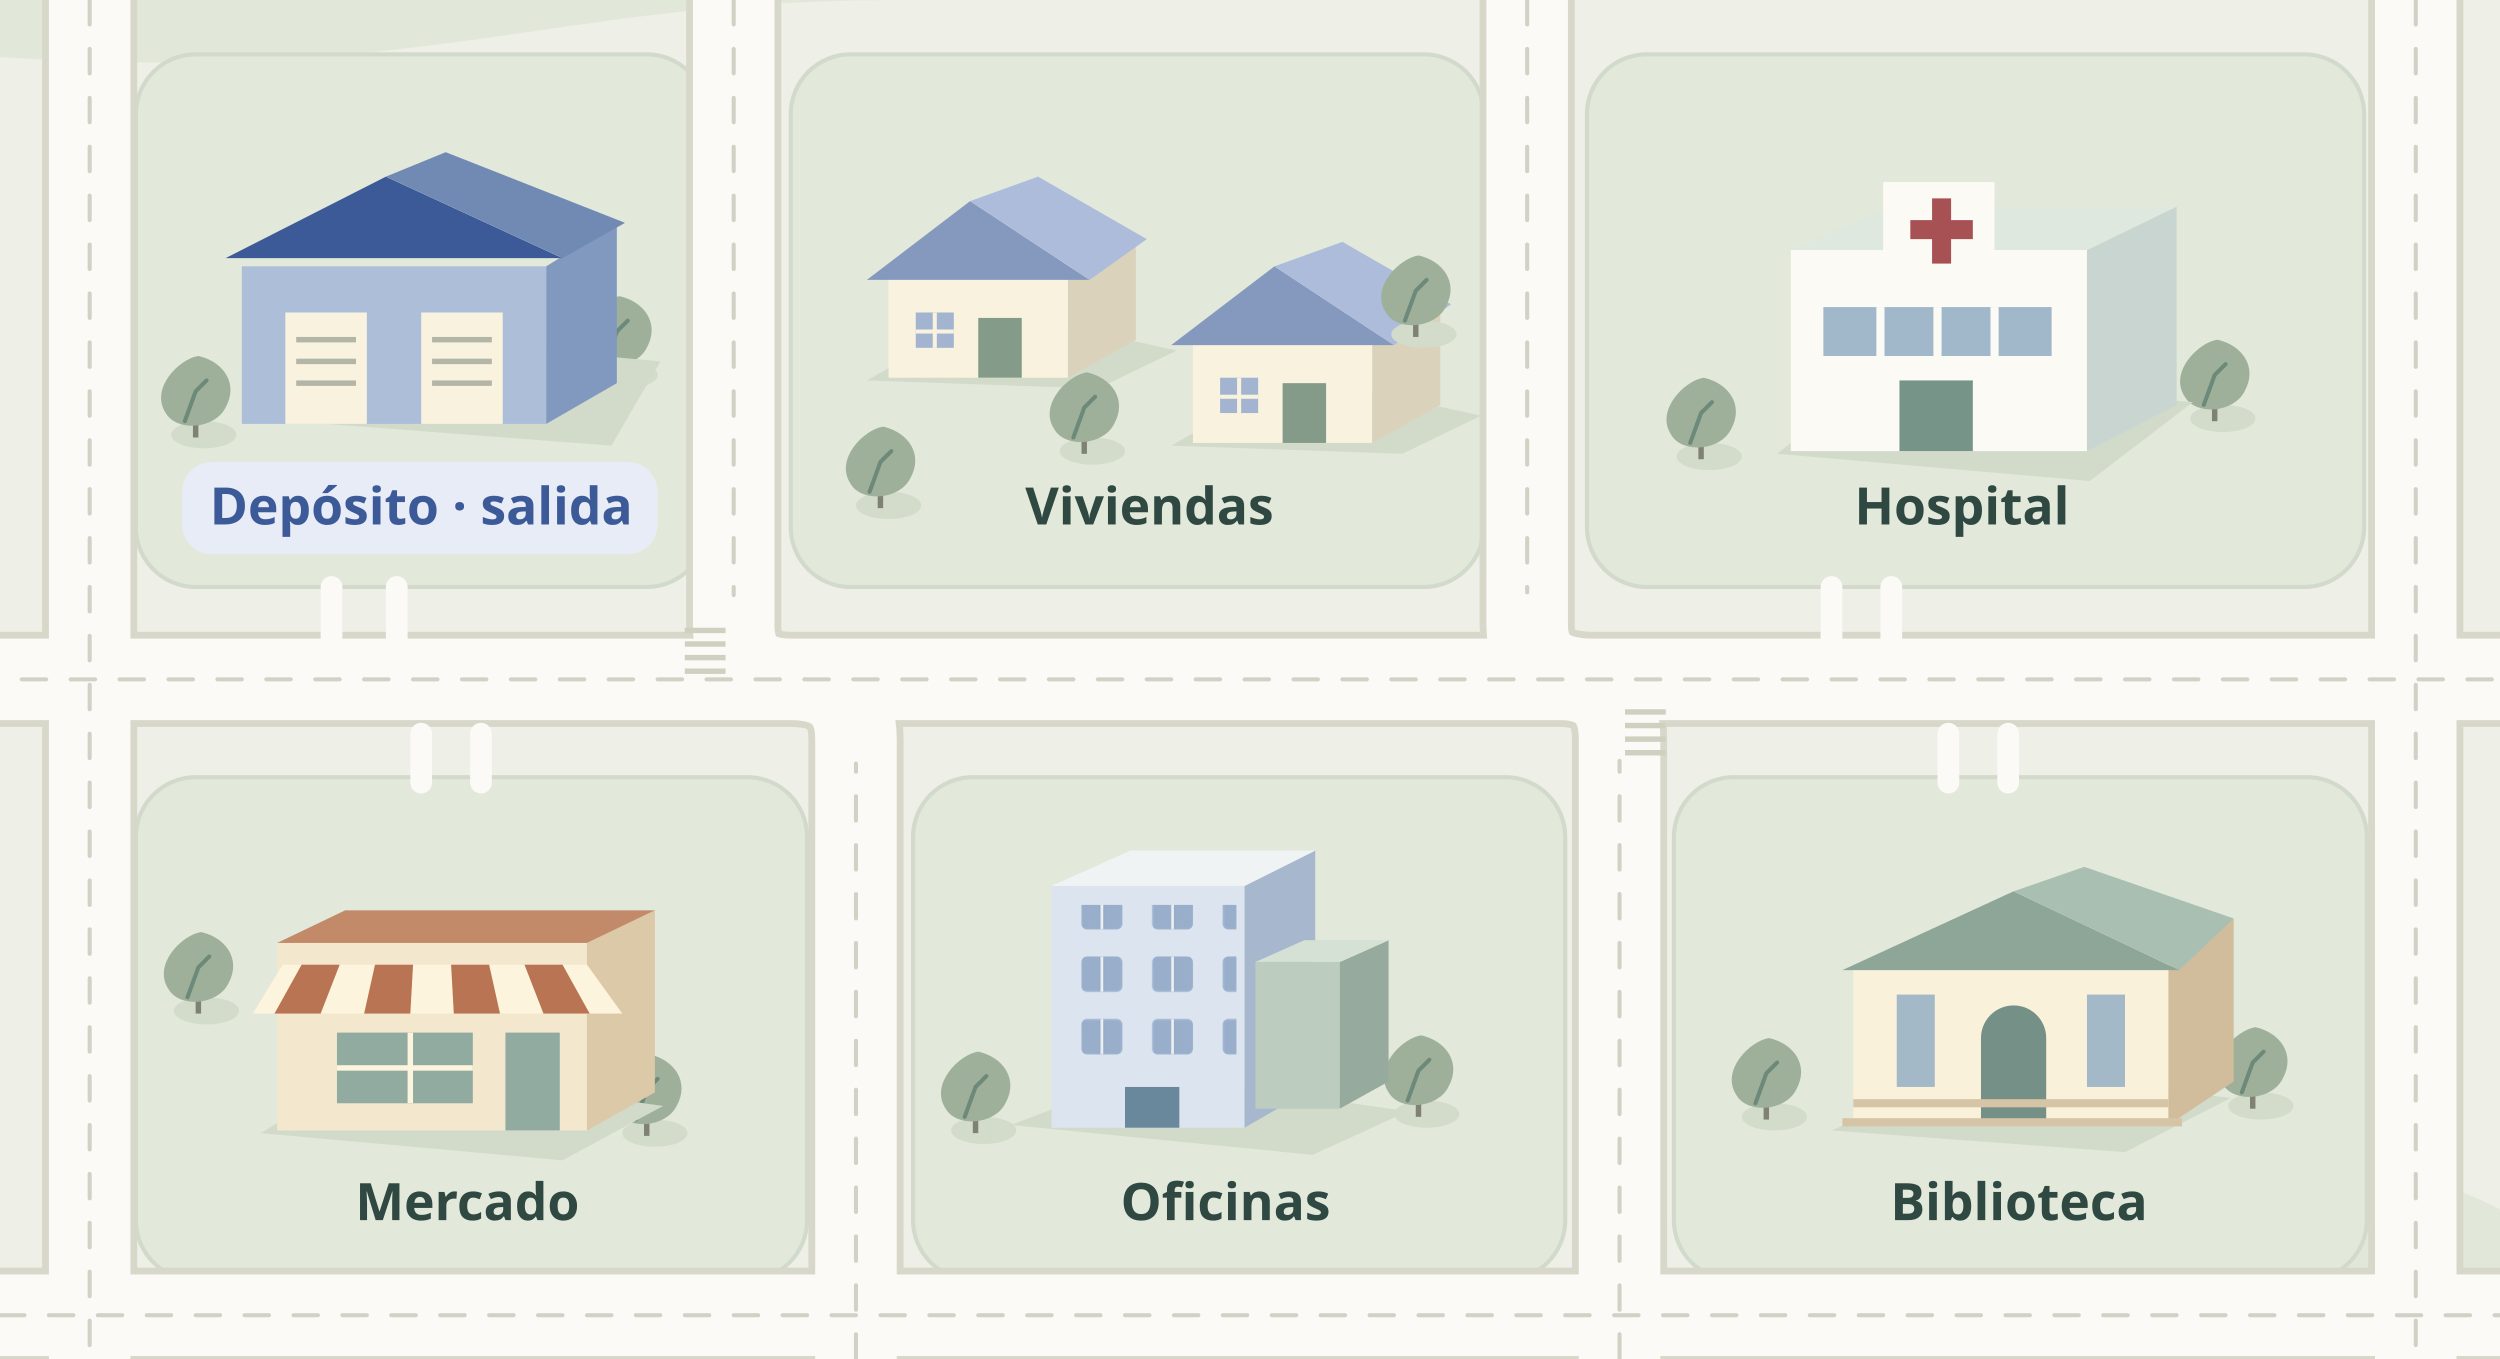
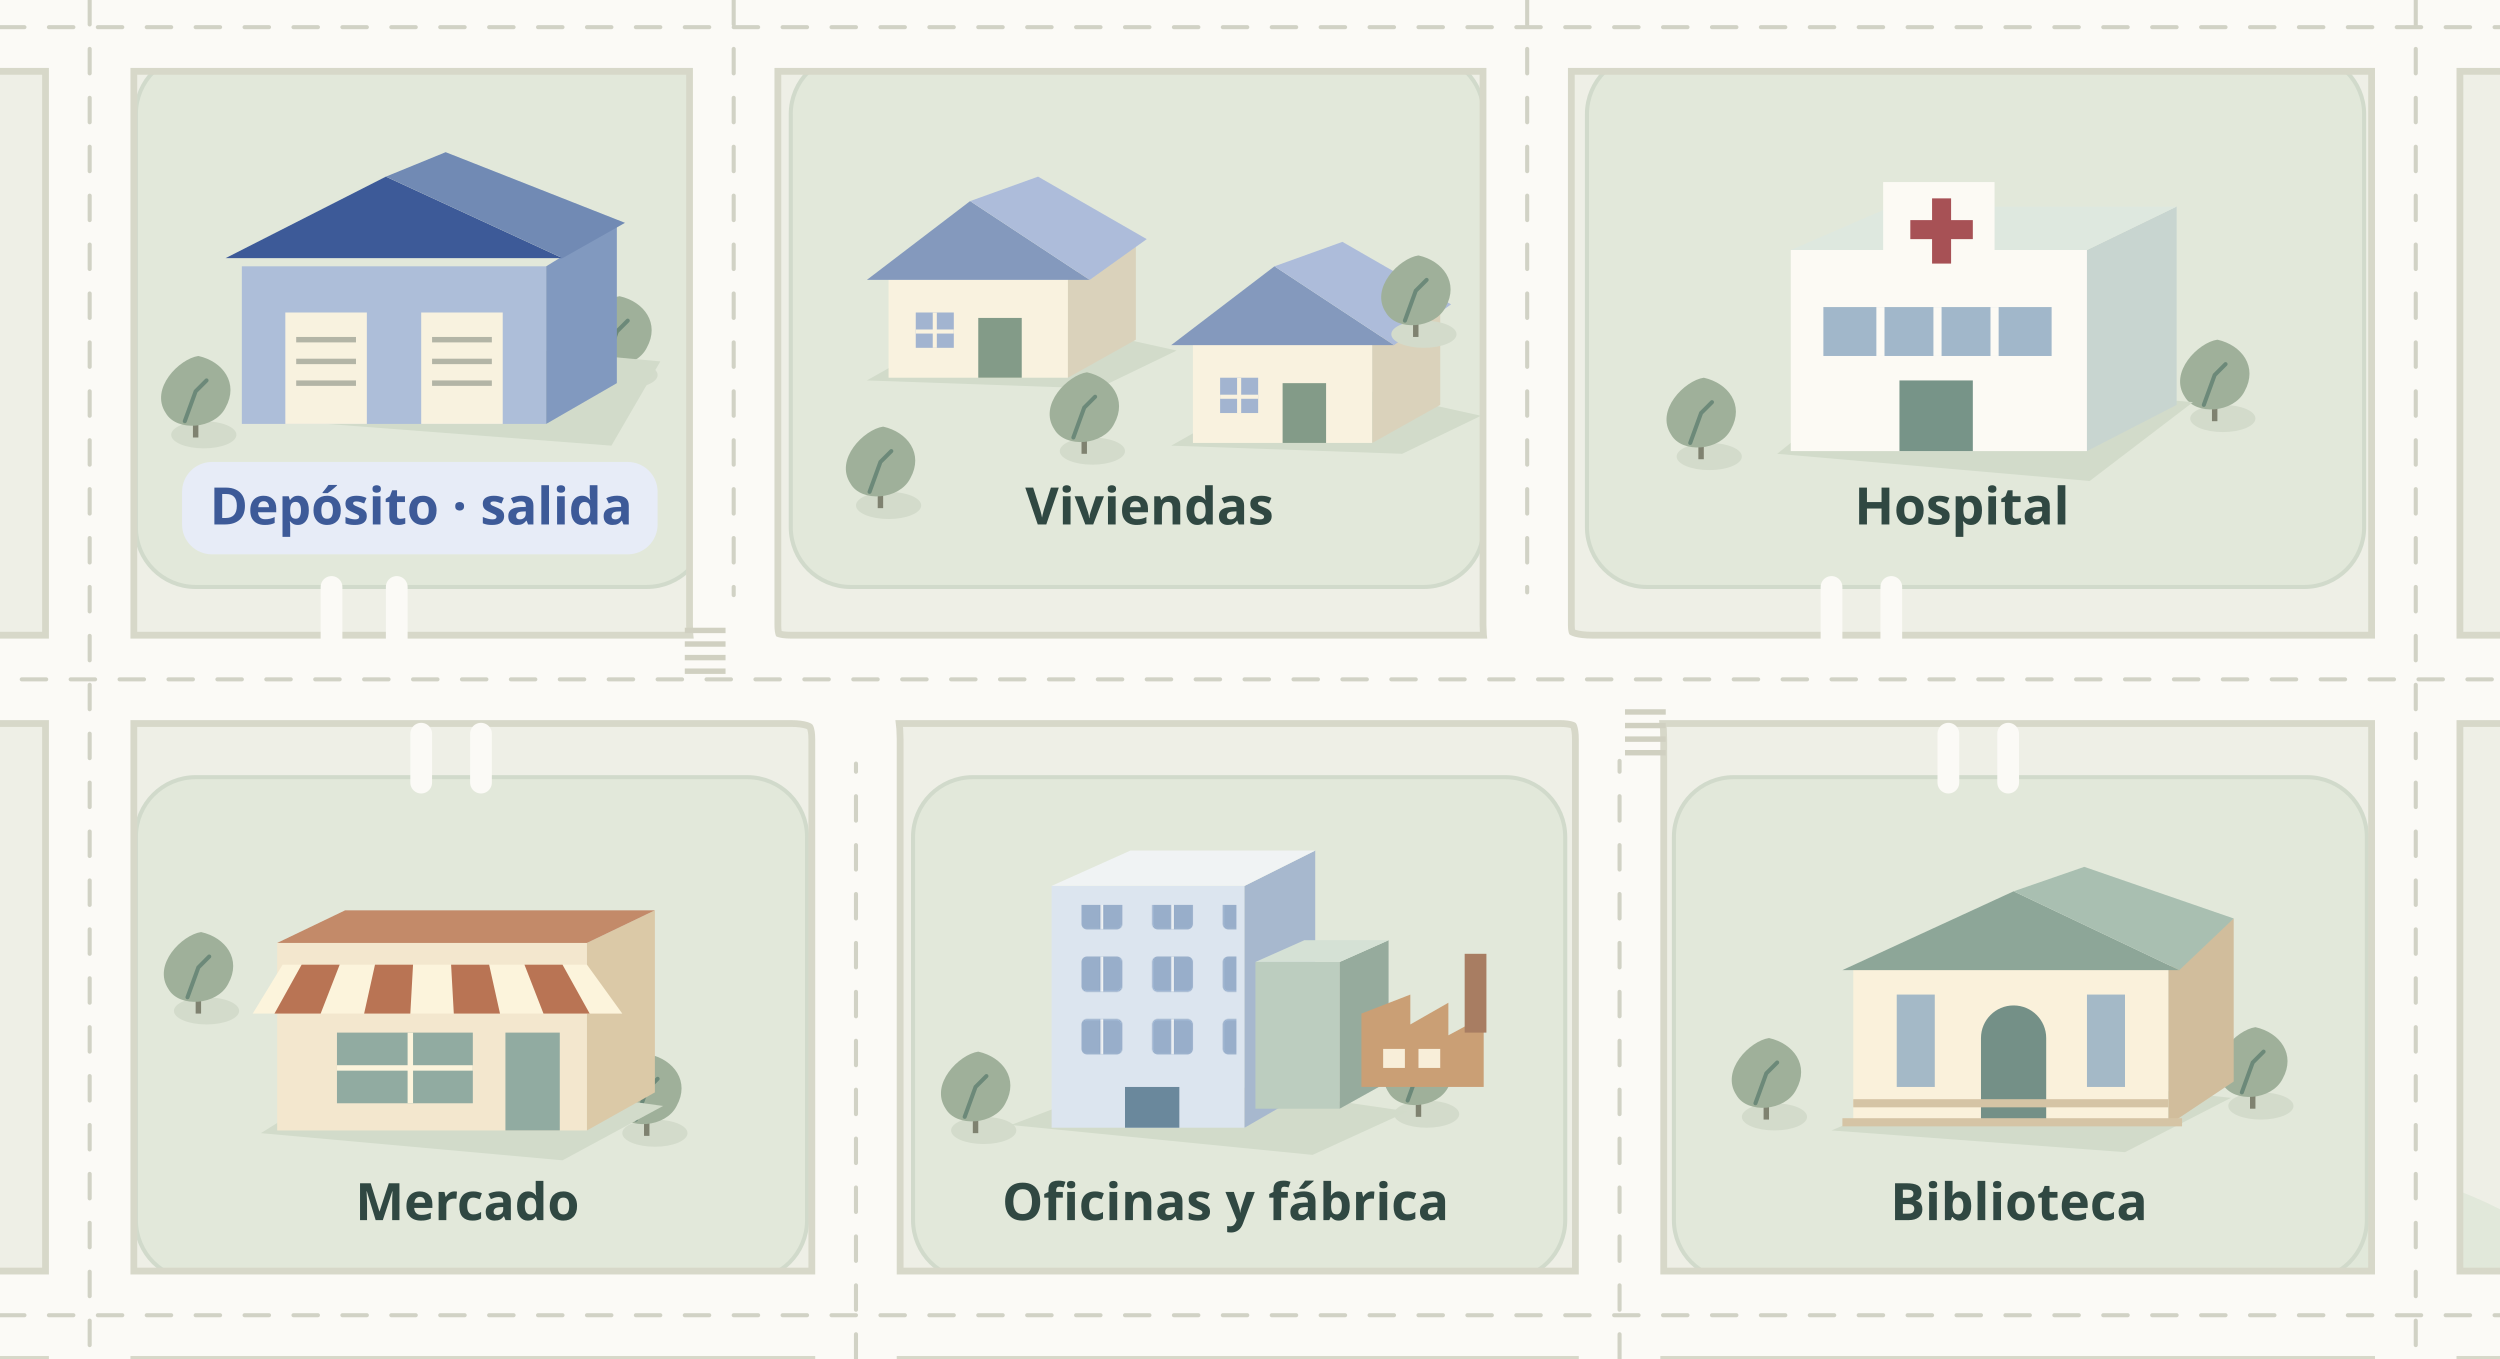
<svg xmlns="http://www.w3.org/2000/svg" viewBox="0 0 920 500">
  <defs>
    <g id="tree">
      <ellipse cx="3" cy="10" rx="12" ry="5" fill="#d3dbcb" />
      <path d="M0 3v8" stroke="#7f8270" stroke-width="2" />
      <path d="M-11 2C-17-7-6-18 1-19 10-17 16-9 11 0 7 8-7 9-11 2Z" fill="#9fb09a" />
      <path d="M-4 5 0-6l4-4" fill="none" stroke="#6c8979" stroke-width="1.5" stroke-linecap="round" />
    </g>
    <g id="house">
      <path d="m6 68 85 3 29-14-68-15Z" fill="#d2dbca" />
      <path d="M14 30h66v37H14Z" fill="#f9f2df" />
      <path d="m80 30 25-14v37L80 67Z" fill="#dad2bb" />
      <path d="m6 31 38-29 44 29Z" fill="#8499bd" />
      <path d="m44 2 25-9 40 23-21 15Z" fill="#adbcda" />
      <path d="M47 45h16v22H47Z" fill="#839b88" />
      <path d="M24 43h14v13H24Z" fill="#a2b4d0" />
      <path d="M31 43v13m-7-6h14" stroke="#f9f2df" stroke-width="1.5" />
    </g>
    <pattern id="windows" width="26" height="23" patternUnits="userSpaceOnUse">
      <rect x="5" y="5" width="15" height="13" rx="2" fill="#98aeca" />
      <path d="M12.5 5v13" stroke="#e9edf0" stroke-width="1" />
    </pattern>
  </defs>
  <rect width="920" height="500" fill="#eeefe6" />
  <path d="M0 21C159 31 203 0 330 0H0Zm920 424c-55-28-107-15-140 2s-38 35-110 53h250Z" fill="#e1e8da" />
  <g fill="#e2e8da" stroke="#d1dacb" stroke-width="1.5">
    <rect x="50" y="20" width="210" height="196" rx="22" />
    <rect x="291" y="20" width="255" height="196" rx="22" />
    <rect x="584" y="20" width="286" height="196" rx="22" />
    <rect x="50" y="286" width="247" height="185" rx="22" />
    <rect x="336" y="286" width="240" height="185" rx="22" />
    <rect x="616" y="286" width="255" height="185" rx="22" />
  </g>
  <g fill="none" stroke-linecap="round" stroke-linejoin="round">
-     <path d="M-25 250h970M270-20v250q0 20 21 20m271-270v250q0 20 24 20M315 520V272q0-22-24-22m305 270V272q0-22-22-22M33-16v532m856-532v532M-16 484h952" stroke="#d7d8c9" stroke-width="35" />
-     <path d="M-25 250h970M270-20v250q0 20 21 20m271-270v250q0 20 24 20M315 520V272q0-22-24-22m305 270V272q0-22-22-22M33-16v532m856-532v532M-16 484h952" stroke="#fbfaf6" stroke-width="30" />
-     <path d="M-10 250h940M270 0v219M562 0v218M315 500V281M596 500V280M33 0v500m856-500v500M0 484h920" stroke="#d1d2c5" stroke-width="1.5" stroke-dasharray="9 9" />
+     <path d="M-25 250h970M270-20v250q0 20 21 20m271-270v250q0 20 24 20M315 520V272q0-22-24-22m305 270V272q0-22-22-22M33-16v532m856-532v532M-16 484h952M-16 10h952" stroke="#d7d8c9" stroke-width="35" />
+     <path d="M-25 250h970M270-20v250q0 20 21 20m271-270v250q0 20 24 20M315 520V272q0-22-24-22m305 270V272q0-22-22-22M33-16v532m856-532v532M-16 484h952M-16 10h952" stroke="#fbfaf6" stroke-width="30" />
+     <path d="M-10 250h940M270 0v219M562 0v218M315 500V281M596 500V280M33 0v500m856-500v500M0 484h920M0 10h920" stroke="#d1d2c5" stroke-width="1.5" stroke-dasharray="9 9" />
    <path d="M122 216v24m24-24v24m528-24v24m22-24v24M155 270v18m22-18v18m540-18v18m22-18v18" stroke="#fbfaf6" stroke-width="8" />
  </g>
  <g stroke="#d0d0c1" stroke-width="2">
    <path d="M252 232h15m-15 5h15m-15 5h15m-15 5h15m331 15h15m-15 5h15m-15 5h15m-15 5h15" />
  </g>
  <g transform="translate(84 51)">
    <use href="#tree" x="-12" y="99" />
    <use href="#tree" x="143" y="77" />
    <path d="m10 103 131 10 18-31-98-9Z" fill="#d2dbca" />
    <path d="M5 47h112v58H5Z" fill="#adbed9" />
    <path d="m117 47 26-16v59l-26 15Z" fill="#8199bf" />
    <path d="m-1 44 59-30 65 30Z" fill="#3d5a98" />
    <path d="m58 14 22-9 66 26-23 13Z" fill="#718ab4" />
    <path d="M21 64h30v41H21Zm50 0h30v41H71Z" fill="#f8f2df" />
    <path d="M25 74h22m-22 8h22m-22 8h22m28-16h22m-22 8h22m-22 8h22" stroke="#b3b5a6" stroke-width="2" />
  </g>
  <g transform="translate(310 65)">
    <use href="#house" x="3" y="7" />
    <use href="#house" x="115" y="31" />
    <use href="#tree" x="14" y="111" />
    <use href="#tree" x="89" y="91" />
    <use href="#tree" x="211" y="48" />
  </g>
  <g transform="translate(650 41)">
    <use href="#tree" x="-24" y="117" />
    <use href="#tree" x="165" y="103" />
    <path d="m4 126 115 10 38-29-117-10Z" fill="#d2dbca" />
    <path d="M9 51h109v74H9Z" fill="#fcfaf4" />
    <path d="m118 51 33-16v73l-33 17Z" fill="#c8d5d0" />
    <path d="m9 51 37-16h105l-33 16Z" fill="#dee8df" />
    <path d="M43 26h41v38H43Z" fill="#fcfaf4" />
    <path d="M61 32h7v24h-7Zm-8 8h23v7H53Z" fill="#a75155" />
    <path d="M21 72h84v18H21Z" fill="#a1b7ca" />
    <path d="M42 72v18m21-18v18m21-18v18" stroke="#fcfaf4" stroke-width="3" />
    <path d="M49 99h27v26H49Z" fill="#779488" />
  </g>
  <g transform="translate(93 304)">
    <use href="#tree" x="145" y="103" />
    <use href="#tree" x="-20" y="58" />
    <path d="m3 113 111 10 37-20-108-15Z" fill="#d2dbca" />
    <path d="M9 43h114v69H9Z" fill="#f3e7ce" />
    <path d="m123 43 25-12v67l-25 14Z" fill="#dbc9a7" />
    <path d="m9 43 25-12h114l-25 12Z" fill="#c38a69" />
    <path d="M31 76h50v26H31Zm62 0h20v36H93Z" fill="#91aba1" />
    <path d="M0 69 11 51h112l13 18Z" fill="#fcf4dc" />
    <path d="m8 69 10-18h14l-7 18Zm33 0 4-18h14l-1 18Zm33 0-1-18h14l4 18Zm33 0-7-18h14l10 18Z" fill="#b97454" />
    <path d="M58 76v26m-27-13h50" stroke="#fcf4dc" stroke-width="2" />
  </g>
  <g transform="translate(367 301)">
    <use href="#tree" x="-8" y="105" />
    <use href="#tree" x="155" y="99" />
    <path d="m5 113 111 11 35-16-96-14Z" fill="#d2dbca" />
    <path d="M20 25h71v89H20Z" fill="#dce5ef" />
    <path d="m91 25 26-13v87l-26 15Z" fill="#a7b8ce" />
    <path d="m20 25 29-13h68L91 25Z" fill="#f0f3f4" />
    <path d="M22 32h66v61H22Z" fill="url(#windows)" />
    <path d="M95 53h31v54H95Z" fill="#bccdbf" />
    <path d="m126 53 18-8v52l-18 10Z" fill="#96ab9d" />
    <path d="m95 53 18-8h31l-18 8Z" fill="#d5e1d5" />
    <path d="M47 99h20v15H47Z" fill="#6a889c" />
+     <path d="M134 72v27h45V73l-13 7V68l-14 8V65z" fill="#ca9f75" />
+     <path d="M172 50h8v29h-8z" fill="#a87d62" />
+     <path d="M142 85h8v7h-8zm13 0h8v7h-8z" fill="#f8eed9" />
  </g>
  <g transform="translate(674 312)">
    <use href="#tree" x="-24" y="89" />
    <use href="#tree" x="155" y="85" />
    <path d="m0 104 108 8 39-20-96-10Z" fill="#d2dbca" />
    <path d="M8 44h116v58H8Z" fill="#faf1db" />
    <path d="m124 44 24-18v60l-24 16Z" fill="#d1bd9c" />
    <path d="m4 45 63-29 61 29Z" fill="#8da698" />
    <path d="m67 16 26-9 55 19-20 19Z" fill="#a9bfb1" />
    <path d="M24 54h14v34H24Zm70 0h14v34H94Z" fill="#a4b9c7" />
    <path d="M55 100V70a12 12 0 0 1 24 0v30Z" fill="#749087" />
    <path d="M8 94h116m-120 7h125" stroke="#d5c4a5" stroke-width="3" />
  </g>
  <g font-family="system-ui,sans-serif" font-size="19" font-weight="680" text-anchor="middle" fill="#304842">
    <rect x="67" y="170" width="175" height="34" rx="11" fill="#e7ecf7" />
    <text x="155" y="193" fill="#3d5a98">Depósito · salida</text>
    <text x="423" y="193">Viviendas</text>
    <text x="722" y="193">Hospital</text>
    <text x="172" y="449">Mercado</text>
-     <text x="451" y="449">Oficinas</text>
+     <text x="451" y="449">Oficinas y fábrica</text>
    <text x="743" y="449">Biblioteca</text>
  </g>
</svg>
